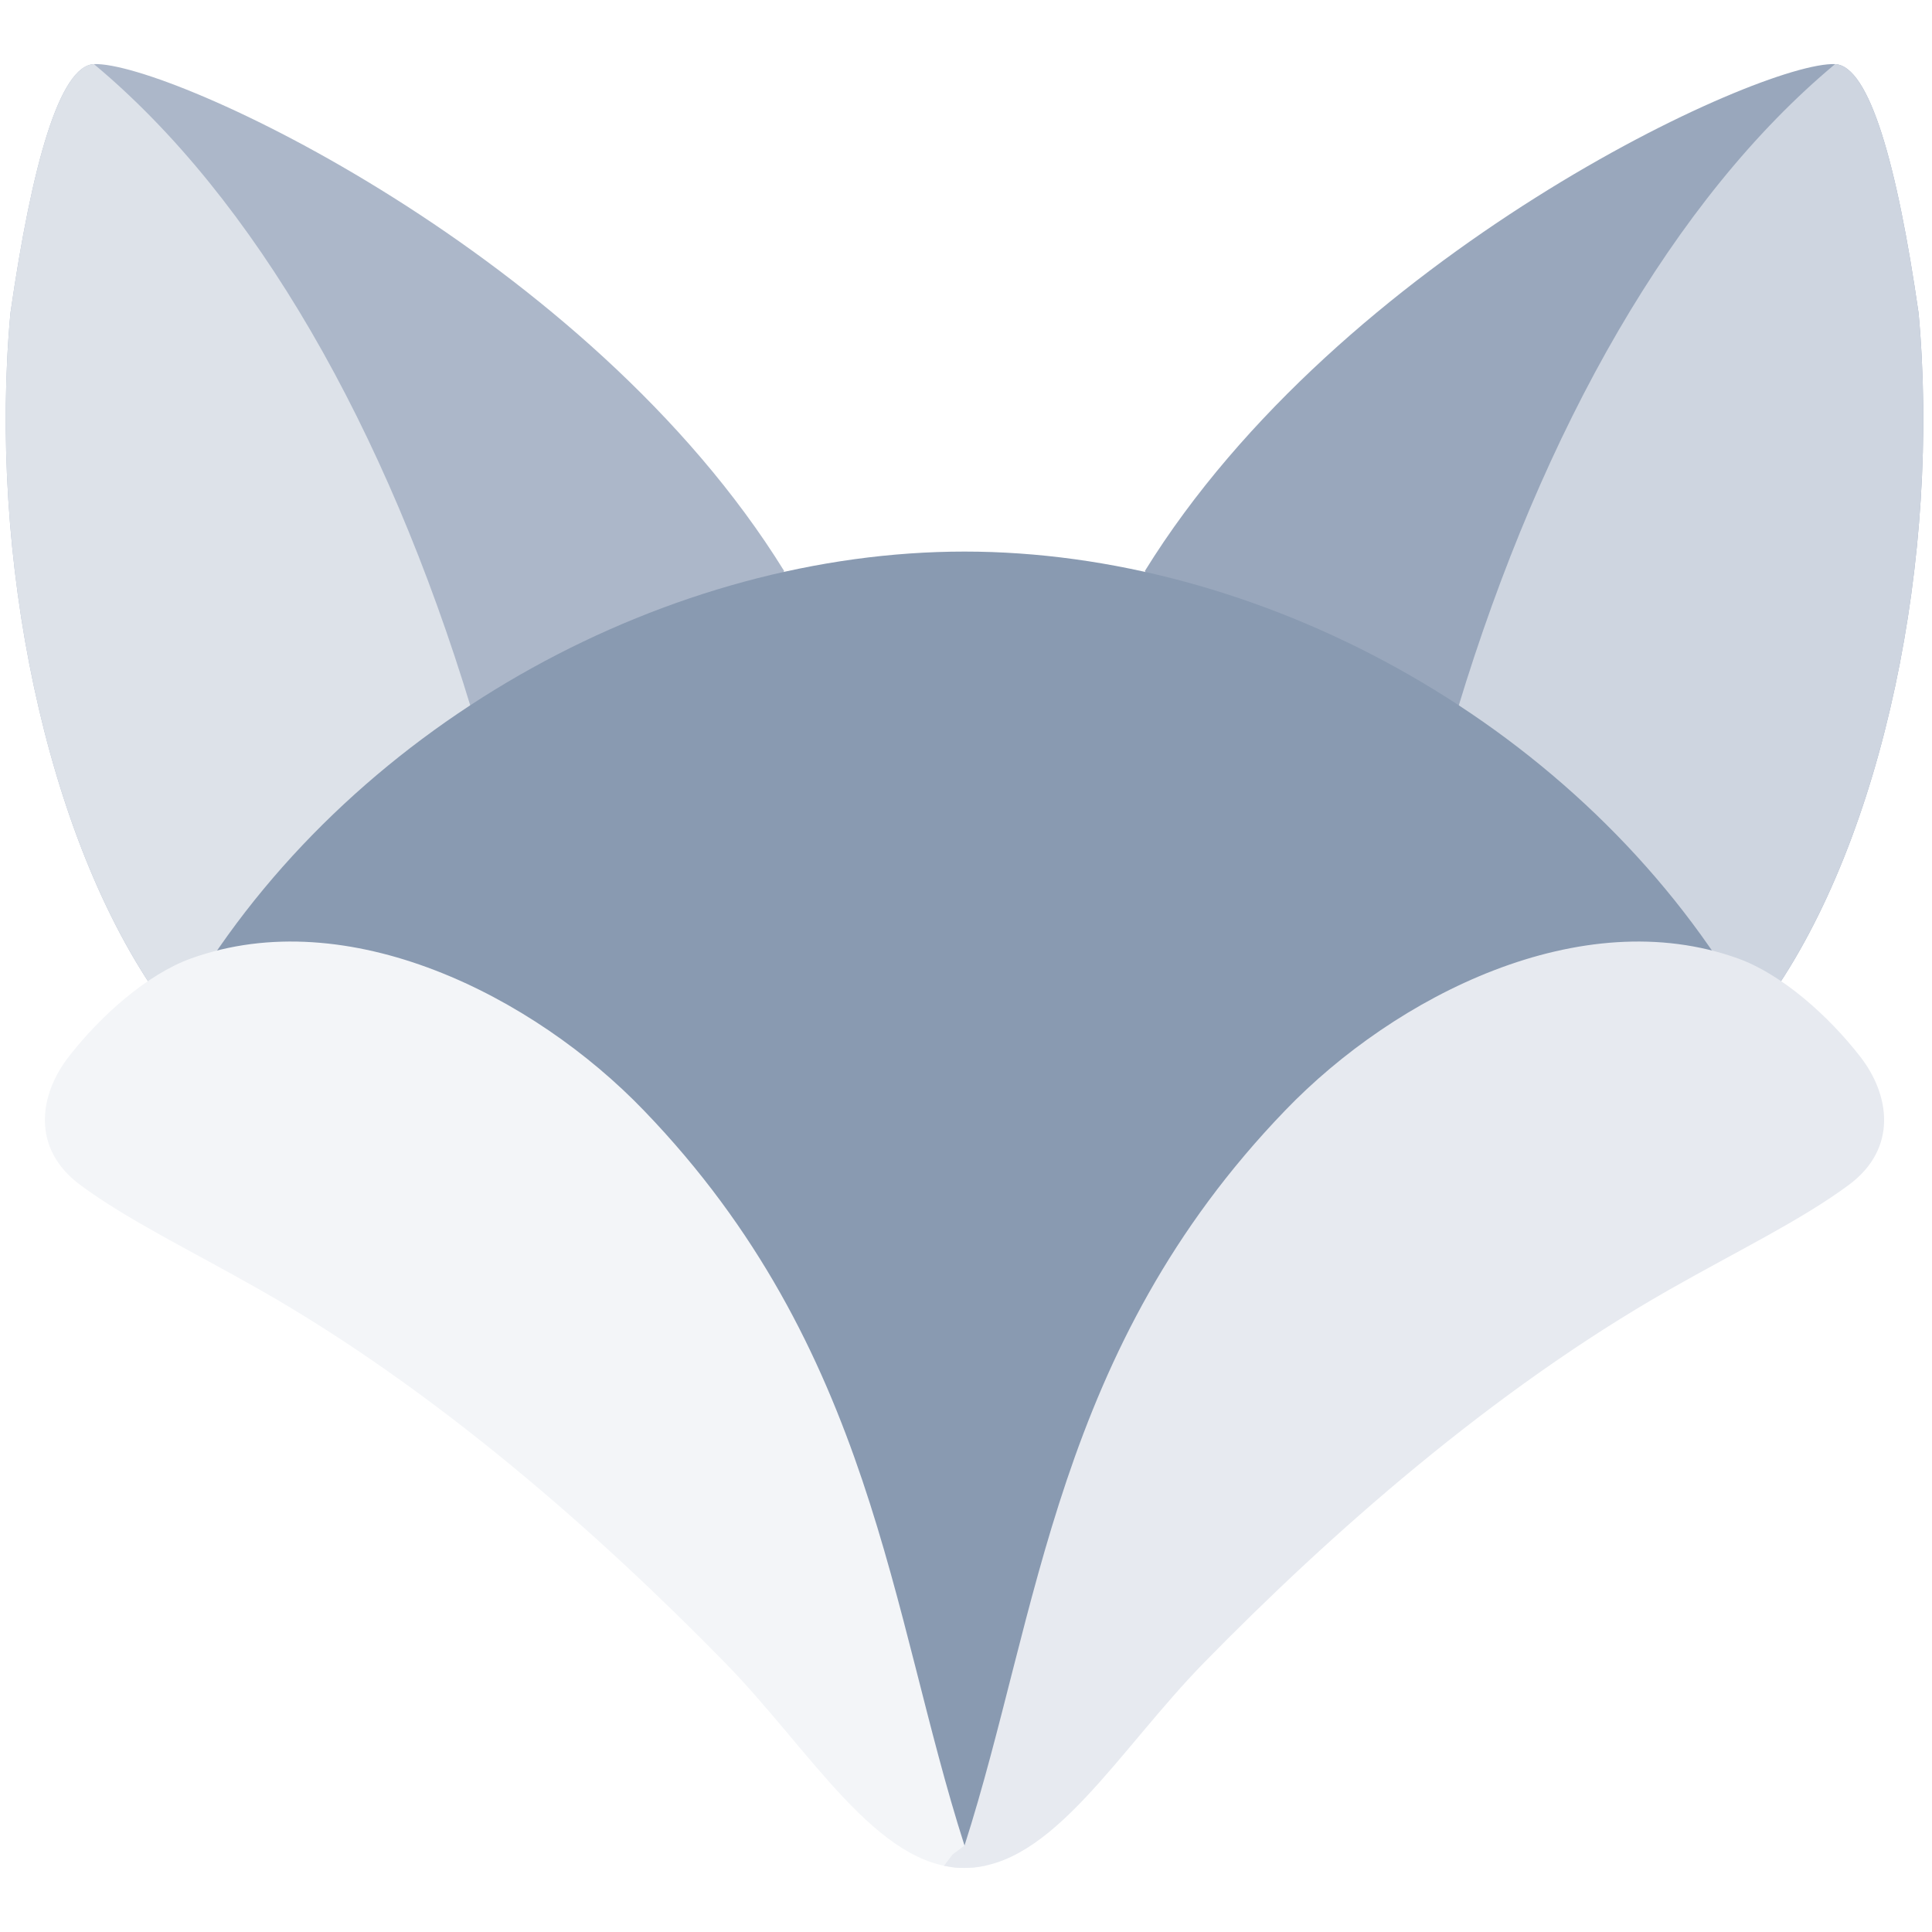
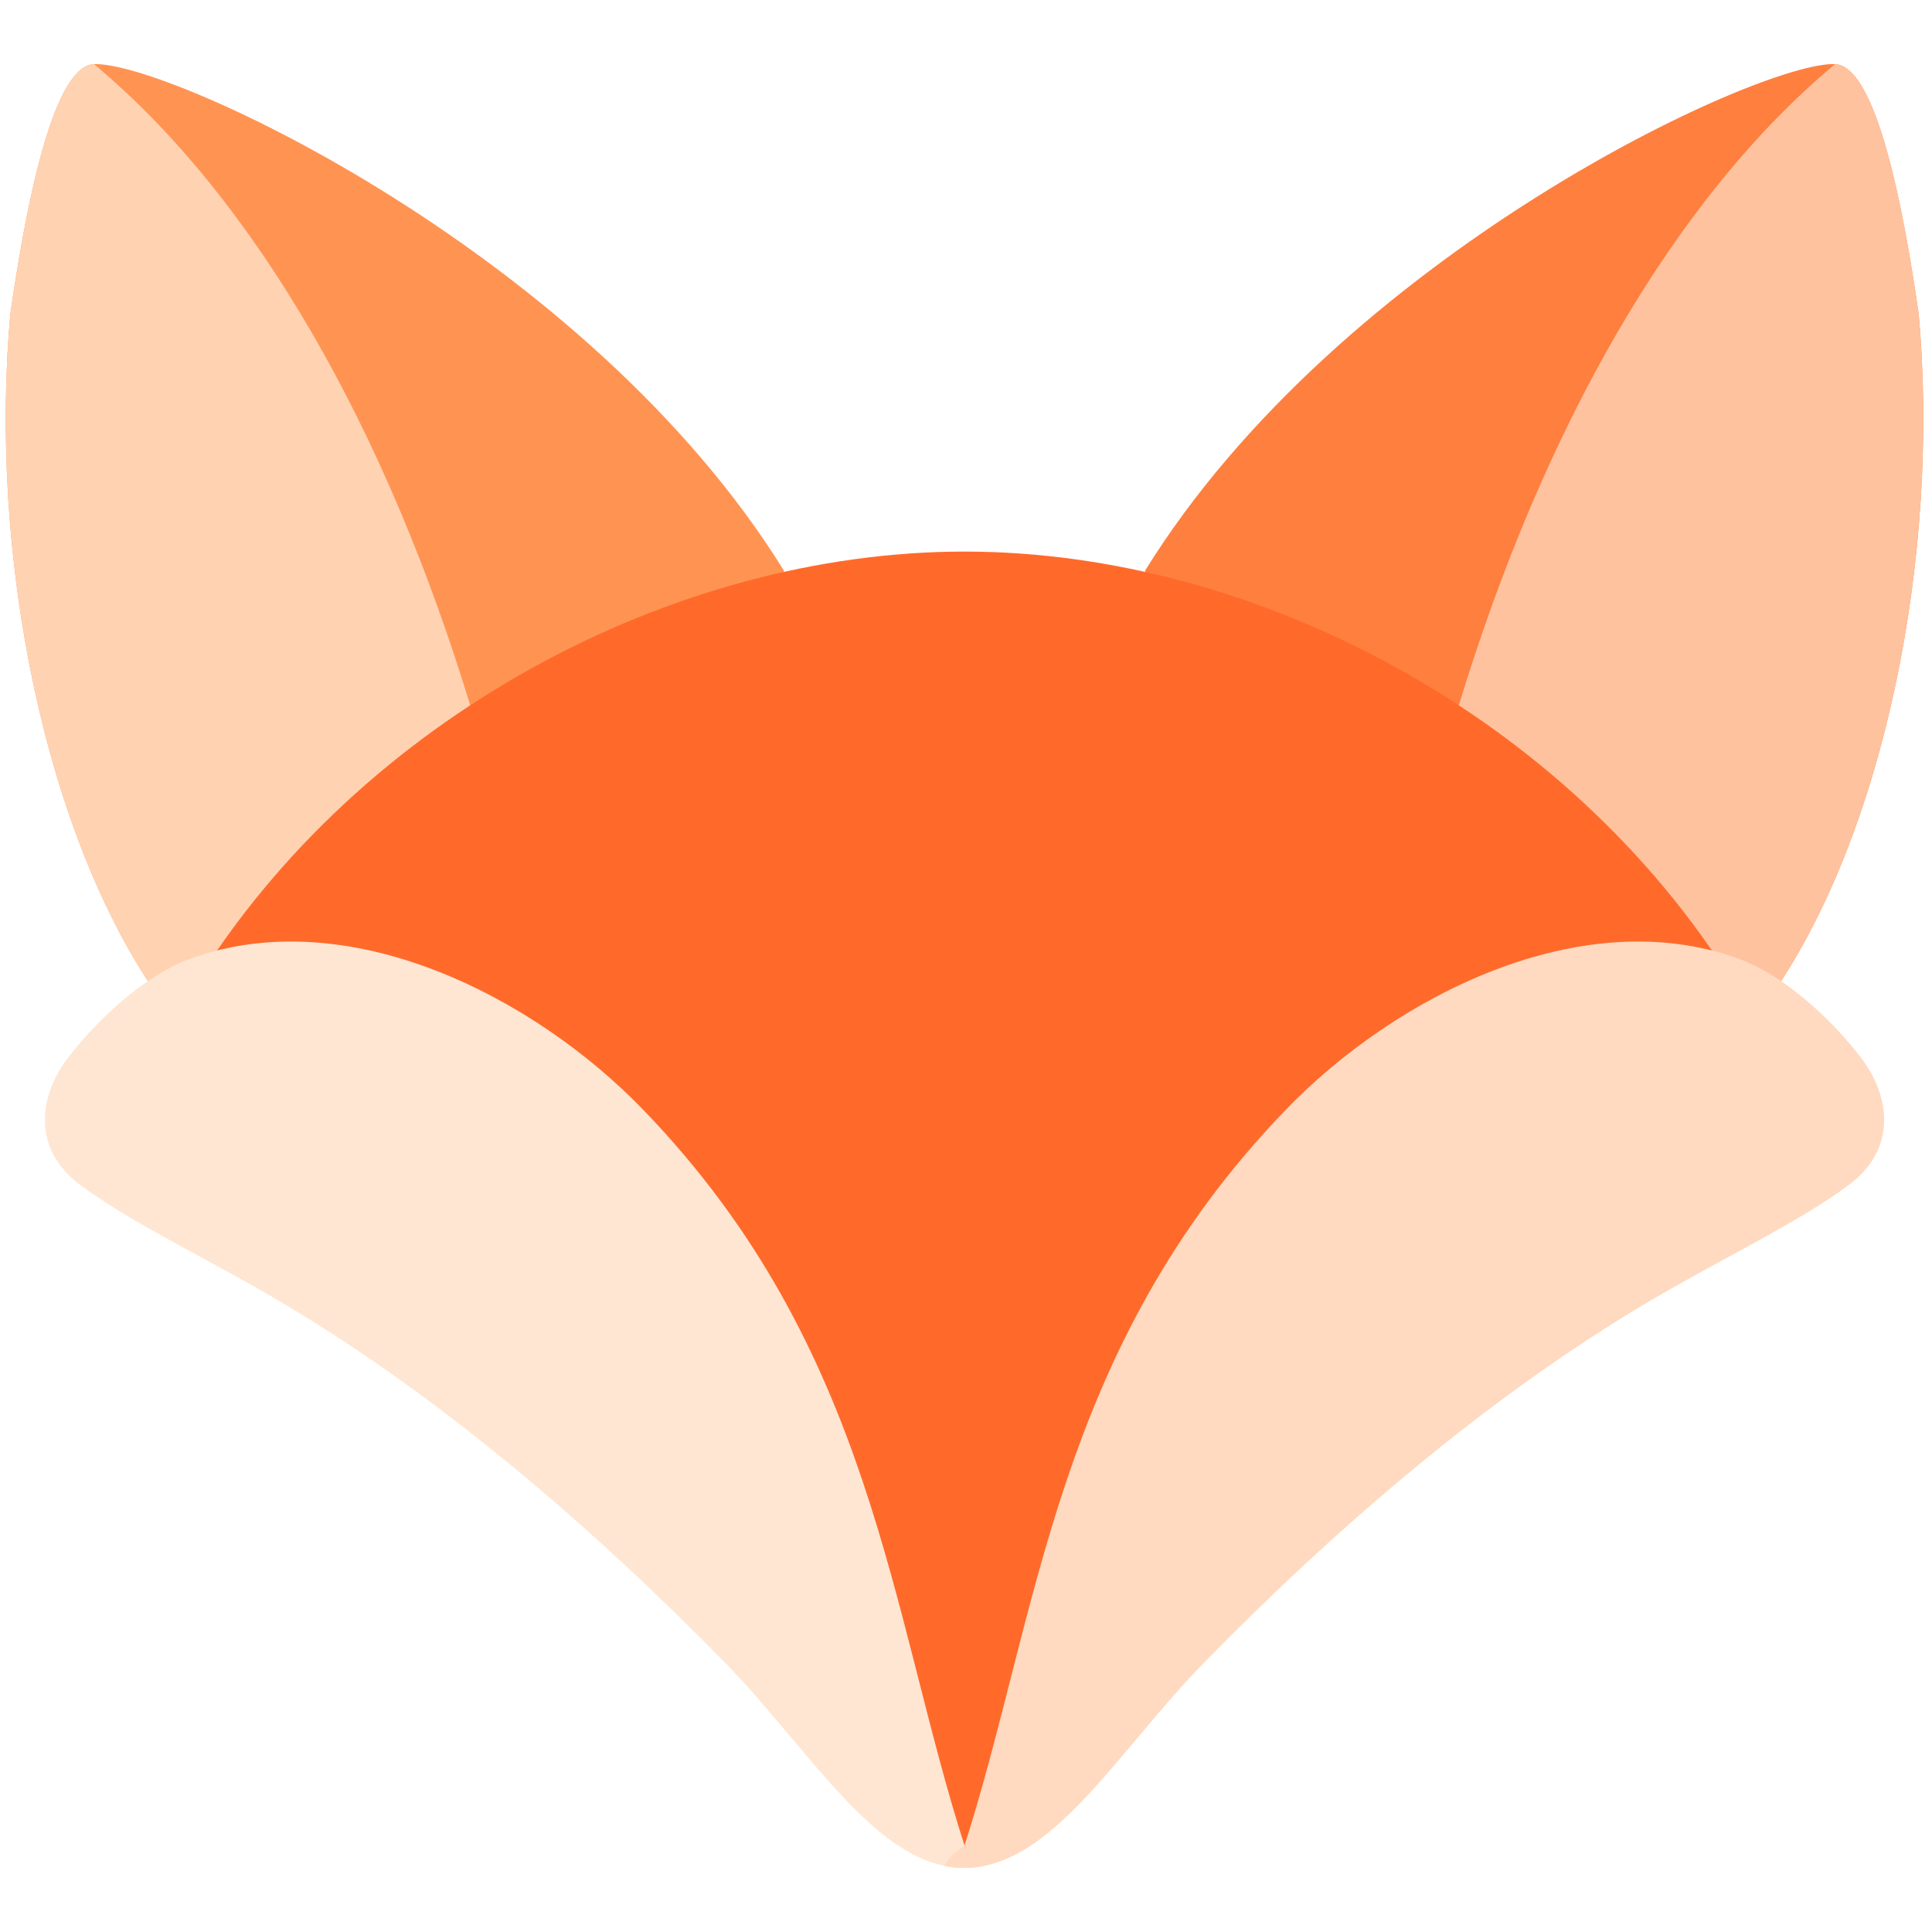
<svg xmlns="http://www.w3.org/2000/svg" width="648" height="648" viewBox="300 303 648 648">
  <g transform="translate(3.5 0)">
-     <path d="M 328 324.5 C 353 323.5 493.8 388.3 559.5 494.5 C 526 560.5 425 635.5 350.5 638.5 C 311.5 583.8 292.6 489.2 300 408 C 307.2 358.1 316.5 325.1 328 324.5 Z" fill="#ACB7C9" />
-     <path d="M 328 324.5 C 382 369.5 426 446.5 454.5 540.5 C 425 580 380 617 350.5 638.5 C 311.5 583.8 292.6 489.2 300 408 C 307.2 358.1 316.5 325.1 328 324.5 Z" fill="#DDE2E9" />
-     <path d="M 912 324.5 C 887 323.5 746.2 388.3 680.5 494.5 C 714 560.5 815 635.5 889.5 638.5 C 928.5 583.8 947.4 489.2 940 408 C 932.8 358.1 923.5 325.1 912 324.5 Z" fill="#99A7BC" />
-     <path d="M 912 324.5 C 858 369.5 814 446.5 785.5 540.5 C 815 580 860 617 889.5 638.5 C 928.5 583.8 947.4 489.2 940 408 C 932.8 358.1 923.5 325.1 912 324.5 Z" fill="#CED5E0" />
-     <path d="M 362 633 C 417.3 543.8 521.9 488 620 488 C 718.1 488 822.7 543.8 878 633 C 882 651 861.6 709.9 847.6 719.9 C 786.5 754.8 730.1 804.6 687.6 847.9 C 657.2 879.4 630 928 620 928 C 610 928 582.8 879.4 552.4 847.9 C 509.9 804.6 453.5 754.8 392.4 719.9 C 378.4 709.9 358 651 362 633 Z" fill="#899AB1" />
-     <path d="M 360.5 624.5 C 413.1 605.5 475.4 636.9 512.5 675.5 C 589.4 755.3 595 844.1 620 922 L 624 925 L 626.9 928.8 C 622.9 929.5 623 929.5 620 929.5 C 590.6 929.5 568.5 890.1 539.5 860.5 C 497.5 817.6 443.1 769.4 383.5 735.5 C 359.9 722.1 339.5 712.3 323.5 700.5 C 306.7 688.1 309.8 670 319.5 657.5 C 330.1 643.8 345.8 629.8 360.5 624.5 Z" fill="#F3F5F8" />
-     <path d="M 879.5 624.5 C 826.9 605.5 764.6 636.9 727.5 675.5 C 650.6 755.3 645 844.1 620 922 L 616 925 L 613.1 928.8 C 617.1 929.5 617 929.5 620 929.5 C 649.4 929.5 671.5 890.1 700.5 860.5 C 742.5 817.6 796.9 769.4 856.5 735.5 C 880.1 722.1 900.5 712.3 916.5 700.5 C 933.3 688.1 930.2 670 920.5 657.5 C 909.9 643.8 894.2 629.8 879.5 624.5 Z" fill="#E7EAF0" />
+     <path d="M 328 324.5 C 353 323.5 493.8 388.3 559.5 494.5 C 526 560.5 425 635.5 350.5 638.5 C 311.5 583.8 292.6 489.2 300 408 C 307.2 358.1 316.5 325.1 328 324.5 Z" fill="#FF9452" />
+     <path d="M 328 324.5 C 382 369.5 426 446.5 454.5 540.5 C 425 580 380 617 350.5 638.5 C 311.5 583.8 292.6 489.2 300 408 C 307.2 358.1 316.5 325.1 328 324.5 Z" fill="#FFD2B2" />
+     <path d="M 912 324.5 C 887 323.5 746.2 388.3 680.5 494.5 C 714 560.5 815 635.5 889.5 638.5 C 928.5 583.8 947.4 489.2 940 408 C 932.8 358.1 923.5 325.1 912 324.5 Z" fill="#FF7F3E" />
+     <path d="M 912 324.5 C 858 369.5 814 446.5 785.5 540.5 C 815 580 860 617 889.5 638.5 C 928.5 583.8 947.4 489.2 940 408 C 932.8 358.1 923.5 325.1 912 324.5 Z" fill="#FFC29E" />
+     <path d="M 362 633 C 417.3 543.8 521.9 488 620 488 C 718.1 488 822.7 543.8 878 633 C 882 651 861.6 709.9 847.6 719.9 C 786.5 754.8 730.1 804.6 687.6 847.9 C 657.2 879.4 630 928 620 928 C 610 928 582.8 879.4 552.4 847.9 C 509.9 804.6 453.5 754.8 392.4 719.9 C 378.4 709.9 358 651 362 633 Z" fill="#FF6A2B" />
+     <path d="M 360.5 624.5 C 413.1 605.5 475.4 636.9 512.5 675.5 C 589.4 755.3 595 844.1 620 922 L 624 925 L 626.9 928.8 C 622.9 929.5 623 929.5 620 929.5 C 590.6 929.5 568.5 890.1 539.5 860.5 C 497.5 817.6 443.1 769.4 383.5 735.5 C 359.9 722.1 339.5 712.3 323.5 700.5 C 306.7 688.1 309.8 670 319.5 657.5 C 330.1 643.8 345.8 629.8 360.5 624.5 Z" fill="#FFE6D2" />
+     <path d="M 879.5 624.5 C 826.9 605.5 764.6 636.9 727.5 675.5 C 650.6 755.3 645 844.1 620 922 L 616 925 L 613.1 928.8 C 617.1 929.5 617 929.5 620 929.5 C 649.4 929.5 671.5 890.1 700.5 860.5 C 742.5 817.6 796.9 769.4 856.5 735.5 C 880.1 722.1 900.5 712.3 916.5 700.5 C 933.3 688.1 930.2 670 920.5 657.5 C 909.9 643.8 894.2 629.8 879.5 624.5 Z" fill="#FFDAC0" />
  </g>
</svg>
